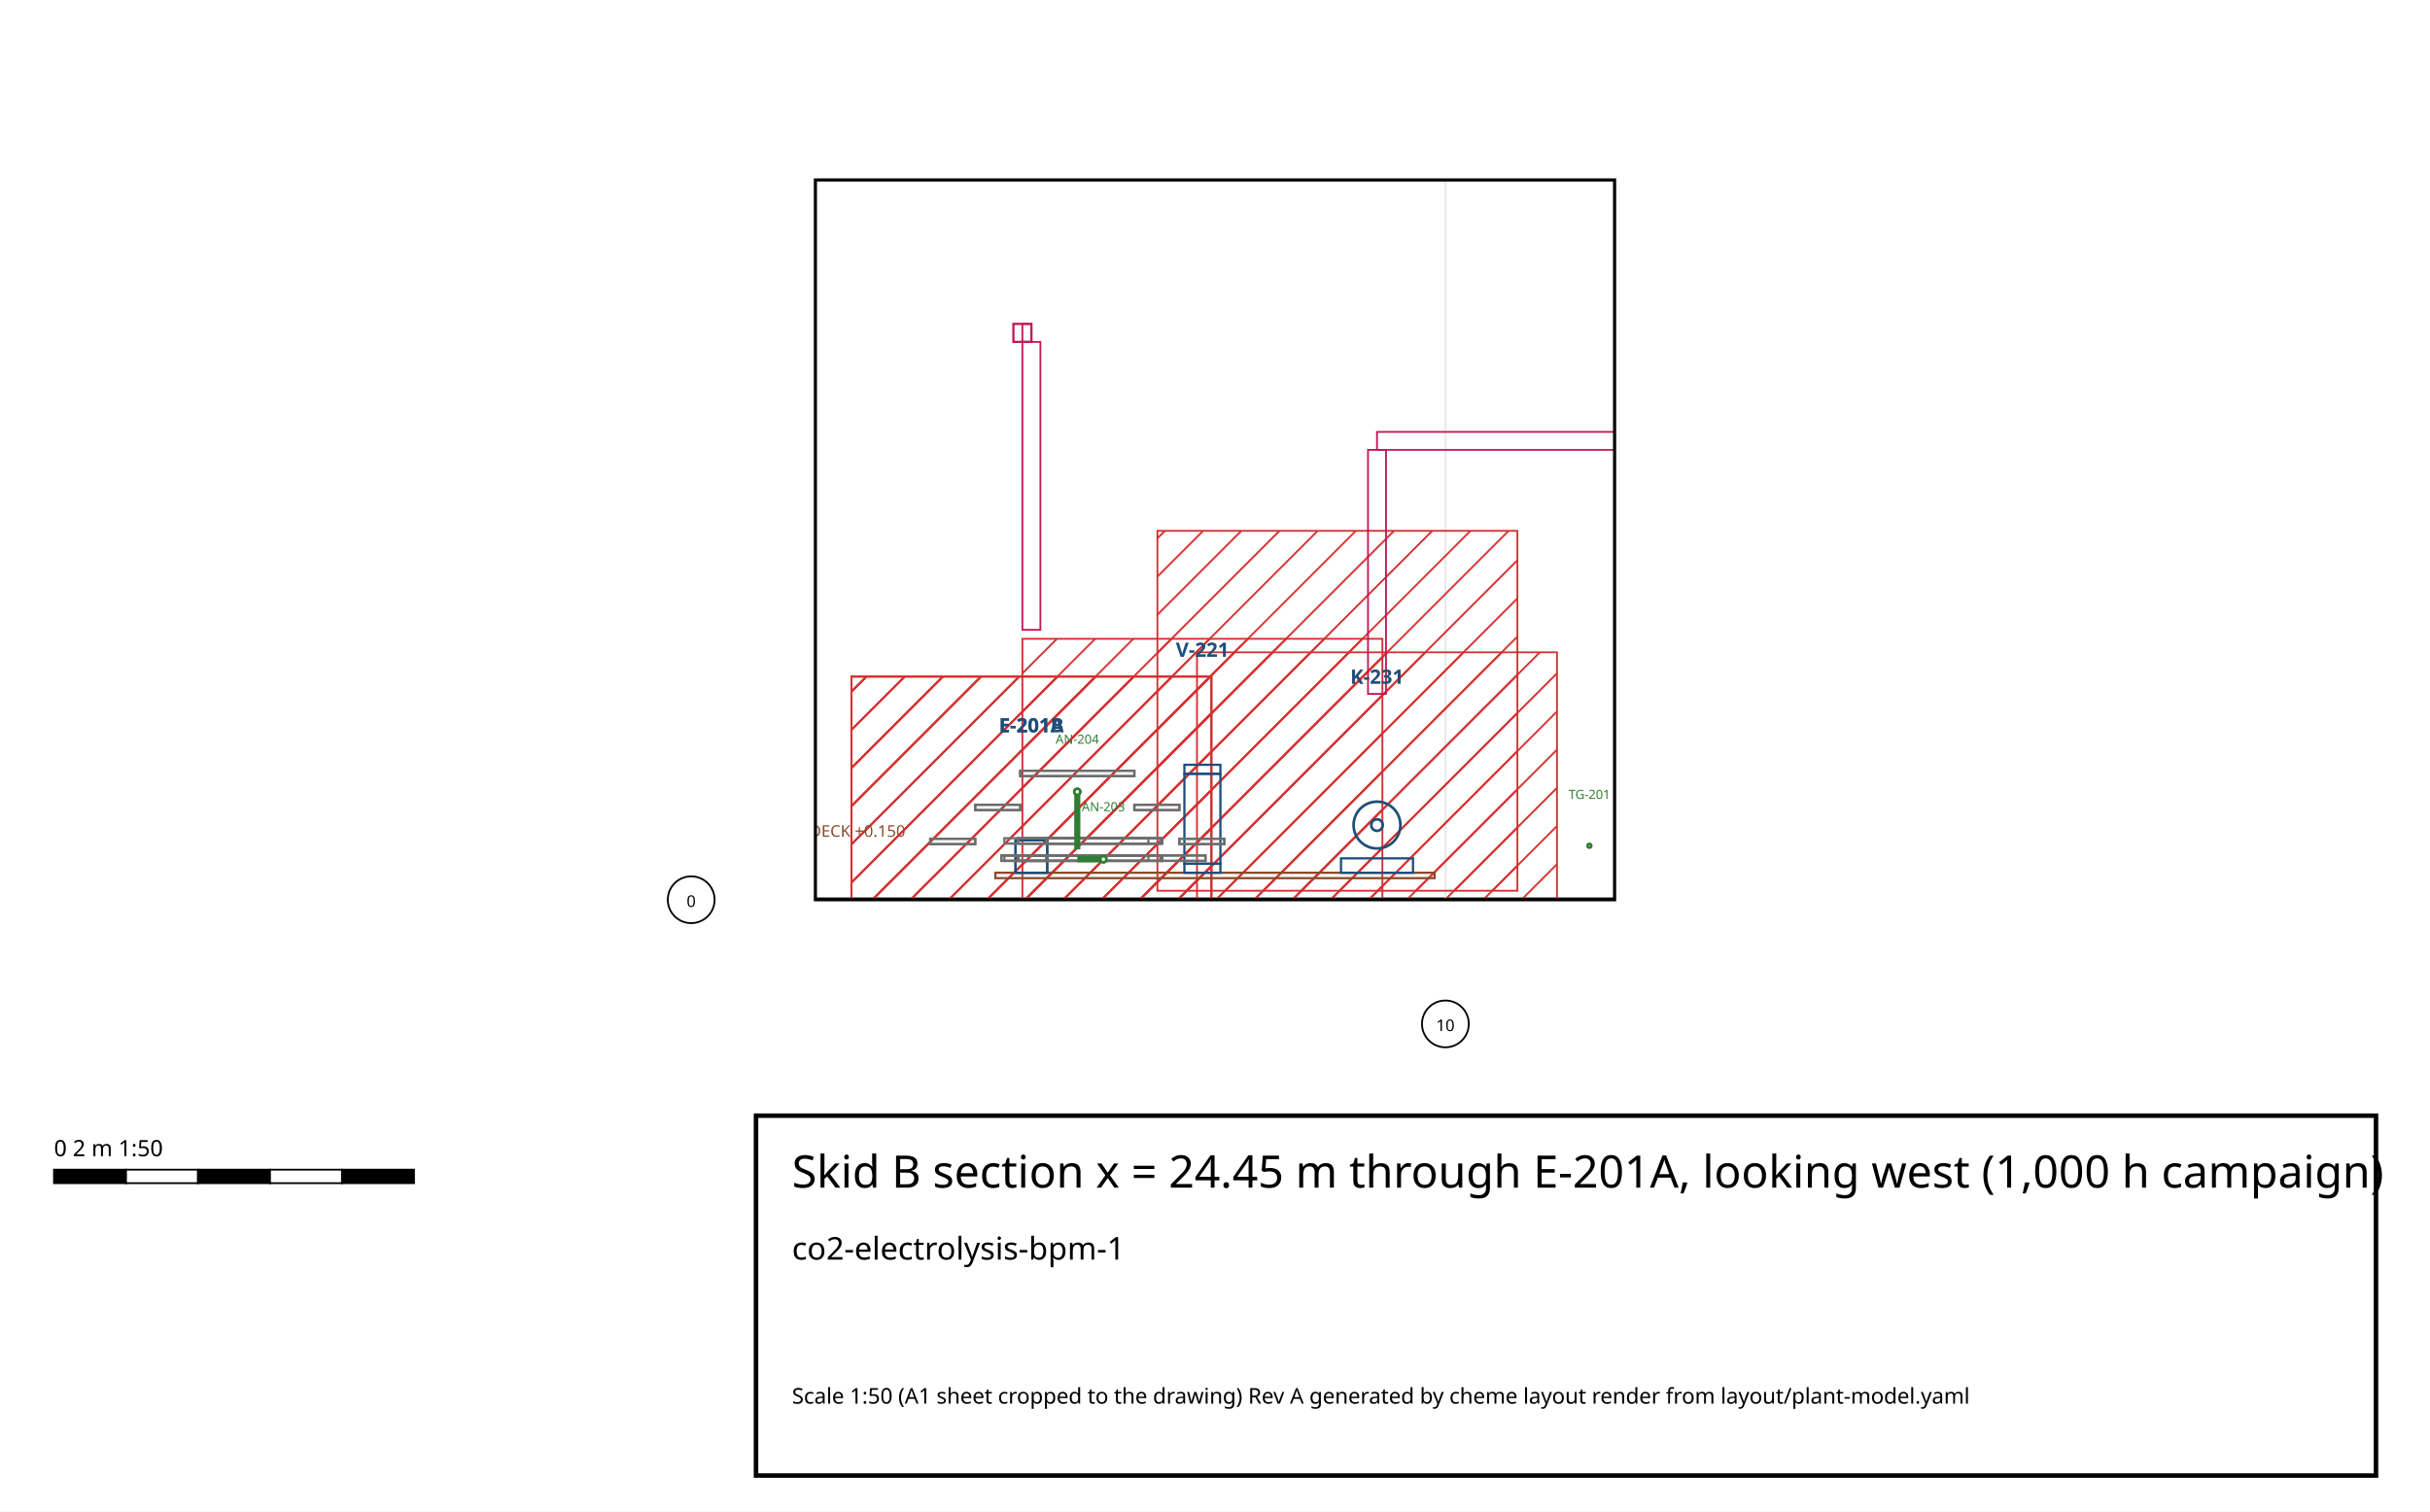
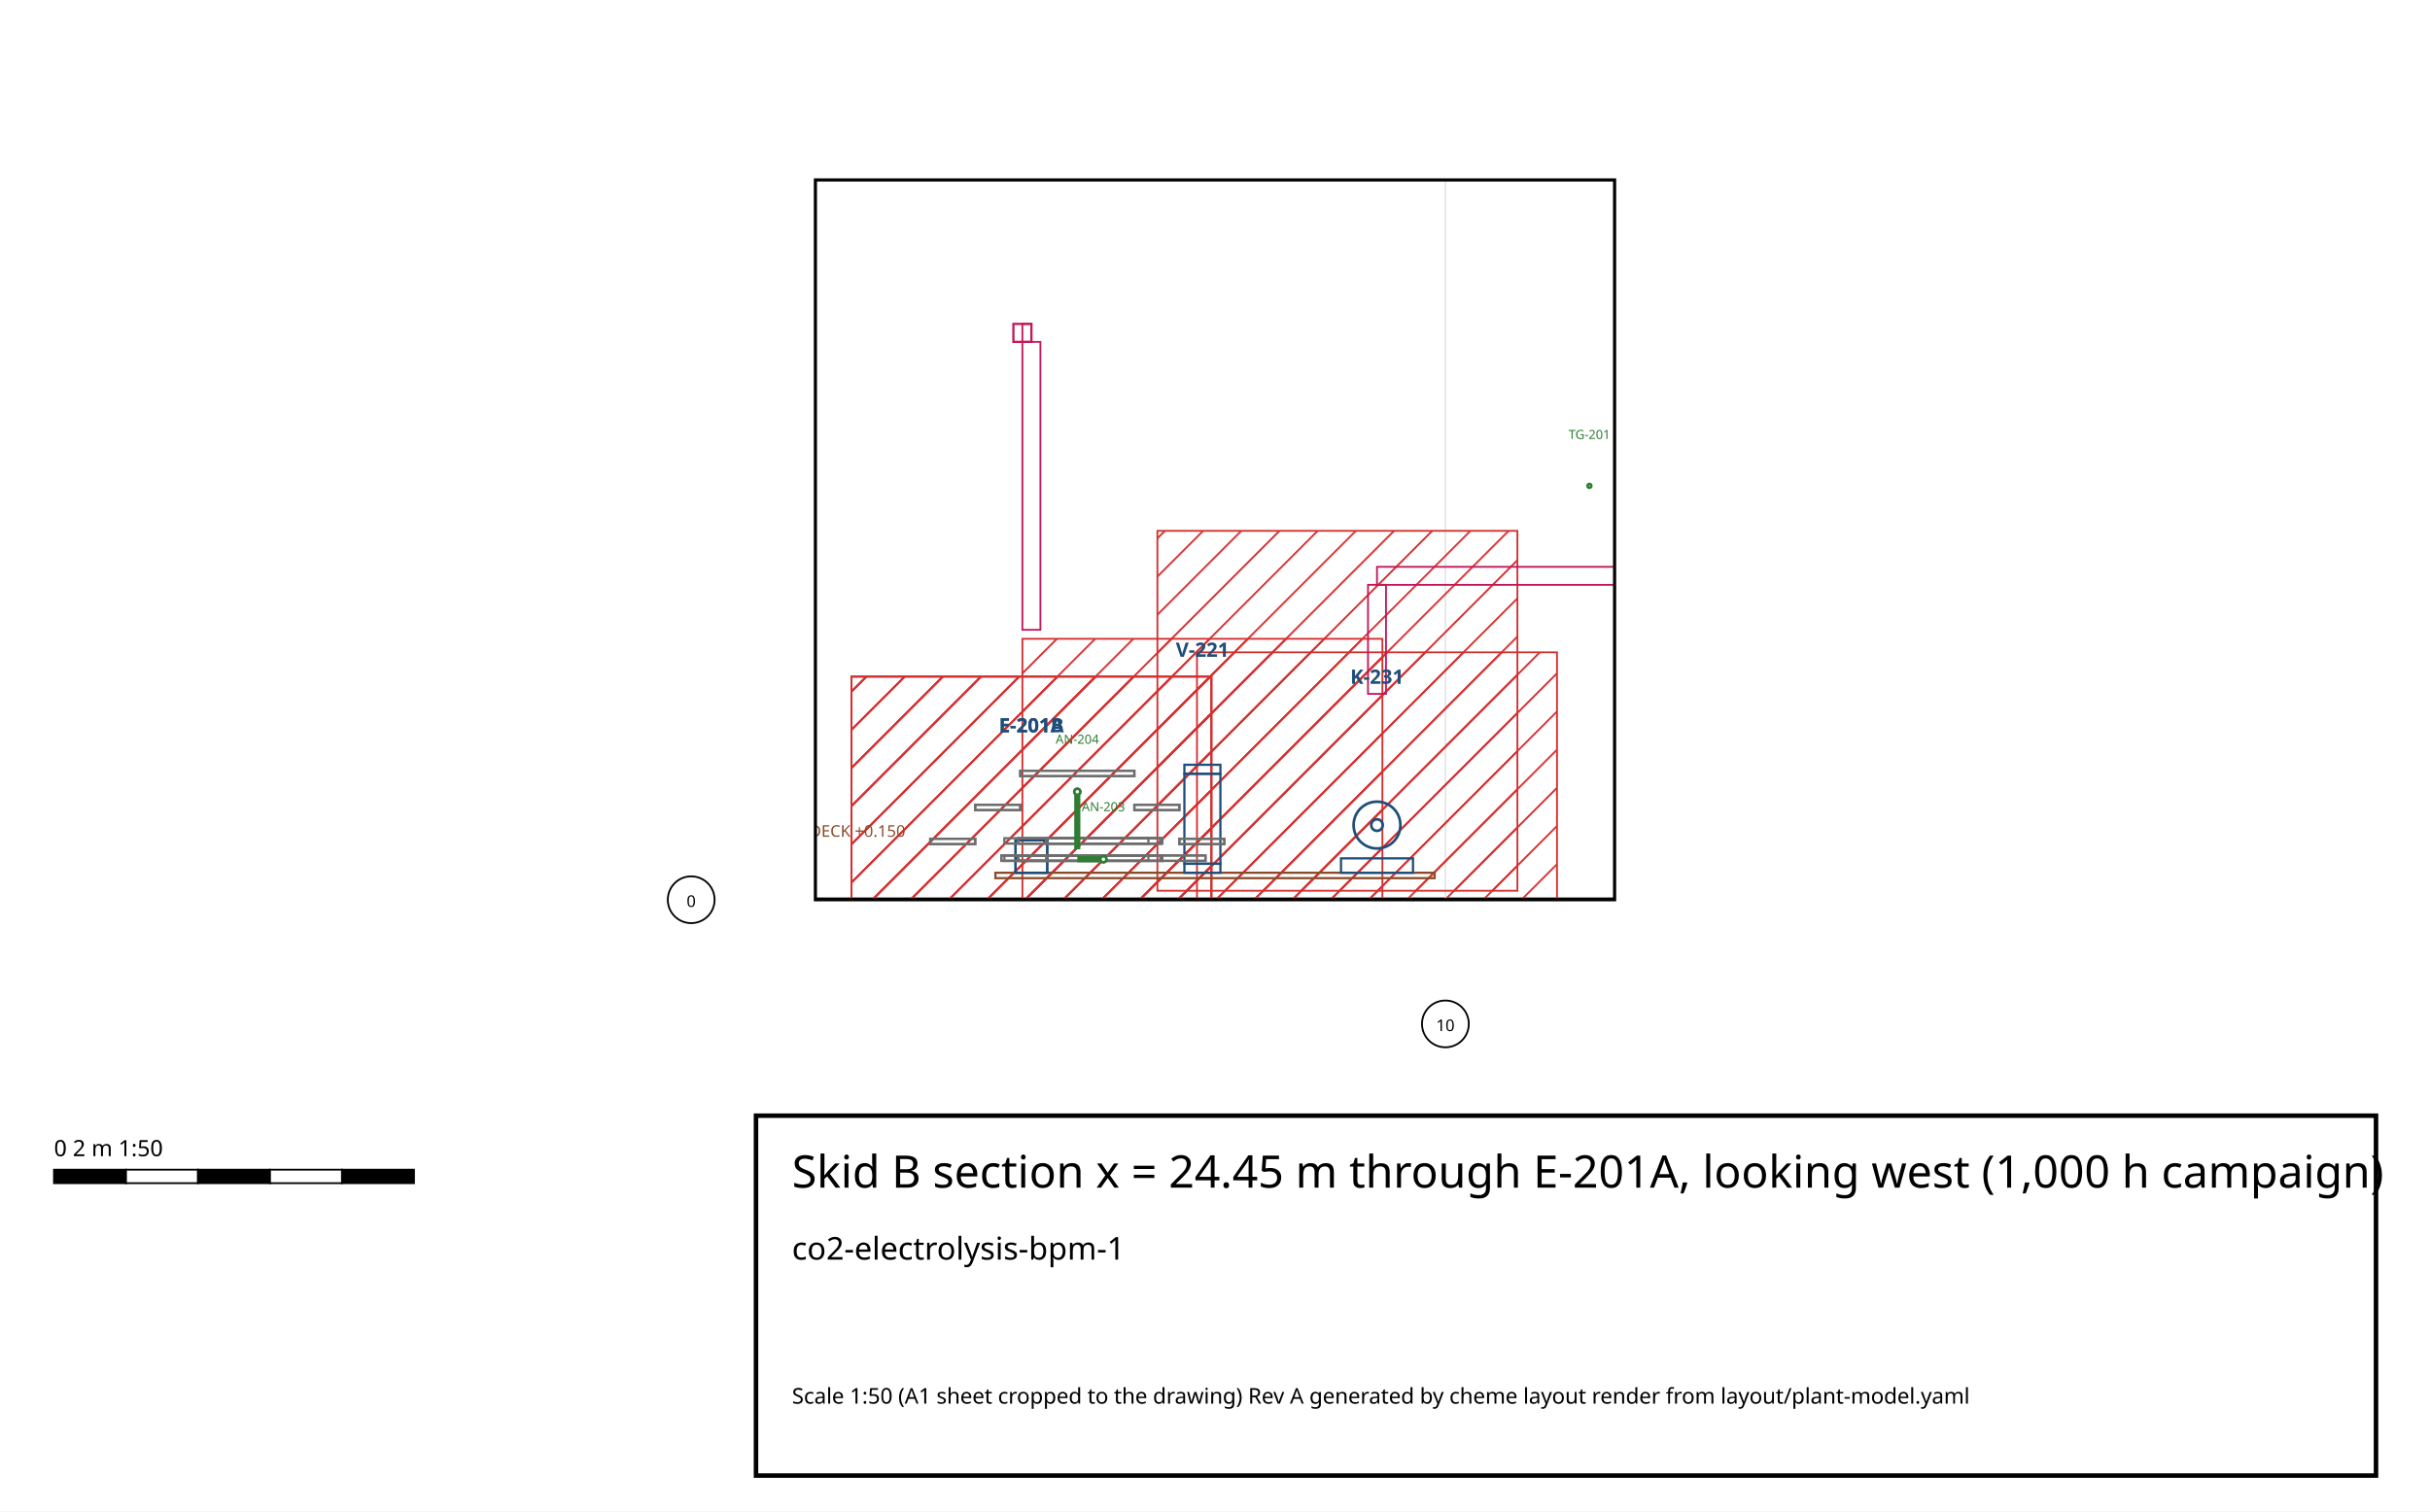
<svg xmlns="http://www.w3.org/2000/svg" width="270.00" height="168.00" viewBox="285.50 222.00 270.00 168.00">
  <defs>
    <pattern id="hatch-hazardous" width="3" height="3" patternUnits="userSpaceOnUse" patternTransform="rotate(45)">
      <line x1="0" y1="0" x2="0" y2="3" stroke="#d32f2f" stroke-width="0.4" />
    </pattern>
    <pattern id="hatch-oxygen_enriched" width="3" height="3" patternUnits="userSpaceOnUse" patternTransform="rotate(45)">
      <line x1="0" y1="0" x2="0" y2="3" stroke="#1976d2" stroke-width="0.4" />
    </pattern>
    <pattern id="hatch-oxygen_deficient" width="3" height="3" patternUnits="userSpaceOnUse" patternTransform="rotate(45)">
      <line x1="0" y1="0" x2="0" y2="3" stroke="#7b1fa2" stroke-width="0.4" />
    </pattern>
    <pattern id="hatch-keep_clear" width="3" height="3" patternUnits="userSpaceOnUse" patternTransform="rotate(45)">
      <line x1="0" y1="0" x2="0" y2="3" stroke="#ef6c00" stroke-width="0.4" />
    </pattern>
    <pattern id="hatch-laydown" width="3" height="3" patternUnits="userSpaceOnUse" patternTransform="rotate(45)">
      <line x1="0" y1="0" x2="0" y2="3" stroke="#8d6e63" stroke-width="0.4" />
    </pattern>
    <pattern id="hatch-maintenance" width="3" height="3" patternUnits="userSpaceOnUse" patternTransform="rotate(45)">
      <line x1="0" y1="0" x2="0" y2="3" stroke="#f9a825" stroke-width="0.4" />
    </pattern>
    <pattern id="hatch-escape" width="3" height="3" patternUnits="userSpaceOnUse" patternTransform="rotate(45)">
      <line x1="0" y1="0" x2="0" y2="3" stroke="#2e7d32" stroke-width="0.4" />
    </pattern>
    <clipPath id="area">
      <rect x="376.10" y="242.00" width="88.80" height="80.00" />
    </clipPath>
  </defs>
  <rect x="285.50" y="222.00" width="270.00" height="168.00" fill="#ffffff" />
  <g id="drawing" clip-path="url(#area)">
    <g id="grid">
      <polyline points="376.10,322.00 464.90,322.00" fill="none" stroke="#000" stroke-width="0.50" stroke-linecap="butt" id="grade" />
      <line x1="446.10" y1="322.00" x2="446.10" y2="242.00" stroke="#e0e0e0" stroke-width="0.15" />
      <line x1="376.10" y1="322.00" x2="464.90" y2="322.00" stroke="#e0e0e0" stroke-width="0.15" />
    </g>
    <g id="areas" />
    <g id="zones">
      <polygon points="380.10,337.20 420.10,337.20 420.10,297.20 380.10,297.20" fill="url(#hatch-hazardous)" stroke="#d32f2f" stroke-width="0.2" id="zone-Z-HAZ-B-0" />
      <polygon points="380.10,337.20 420.10,337.20 420.10,297.20 380.10,297.20" fill="url(#hatch-hazardous)" stroke="#d32f2f" stroke-width="0.2" id="zone-Z-HAZ-B-1" />
      <polygon points="380.10,337.20 420.10,337.20 420.10,297.20 380.10,297.20" fill="url(#hatch-hazardous)" stroke="#d32f2f" stroke-width="0.2" id="zone-Z-HAZ-B-2" />
      <polygon points="399.10,333.00 439.10,333.00 439.10,293.00 399.10,293.00" fill="url(#hatch-hazardous)" stroke="#d32f2f" stroke-width="0.2" id="zone-Z-HAZ-B-4" />
      <polygon points="418.50,334.50 458.50,334.50 458.50,294.50 418.50,294.50" fill="url(#hatch-hazardous)" stroke="#d32f2f" stroke-width="0.2" id="zone-Z-HAZ-B-5" />
      <polygon points="414.10,321.00 454.10,321.00 454.10,281.00 414.10,281.00" fill="url(#hatch-hazardous)" stroke="#d32f2f" stroke-width="0.2" id="zone-Z-HAZ-B-6" />
      <polygon points="246.10,322.00 376.10,322.00 376.10,316.00 246.10,316.00" fill="url(#hatch-crane_pad)" stroke="#ef6c00" stroke-width="0.2" id="zone-CP-B-0" />
    </g>
    <g id="roads" />
    <g id="buildings" />
    <g id="racks" />
    <g id="structures">
      <polyline points="396.10,320.40 396.10,320.40" fill="none" stroke="#8a4b2a" stroke-width="2.80" stroke-linecap="butt" />
      <polyline points="444.90,320.40 444.90,320.40" fill="none" stroke="#8a4b2a" stroke-width="2.80" stroke-linecap="butt" />
      <polygon points="396.10,319.60 444.90,319.60 444.90,319.00 396.10,319.00" fill="none" stroke="#8a4b2a" stroke-width="0.25" />
      <polyline points="396.10,297.00 396.10,297.00" fill="none" stroke="#8a4b2a" stroke-width="1.00" stroke-linecap="butt" />
      <polyline points="444.90,297.00 444.90,297.00" fill="none" stroke="#8a4b2a" stroke-width="1.00" stroke-linecap="butt" />
    </g>
    <g id="equipment">
      <g id="equipment-E-201A">
        <polygon points="398.34,319.00 401.86,319.00 401.86,315.40 398.34,315.40" fill="none" stroke="#1f4e79" stroke-width="0.25" />
      </g>
      <g id="equipment-E-201B">
        <polygon points="398.34,319.00 401.86,319.00 401.86,315.40 398.34,315.40" fill="none" stroke="#1f4e79" stroke-width="0.25" />
      </g>
      <g id="equipment-V-221">
        <polygon points="417.10,319.00 421.10,319.00 421.10,318.00 417.10,318.00" fill="none" stroke="#1f4e79" stroke-width="0.25" />
        <polygon points="417.10,318.00 421.10,318.00 421.10,308.00 417.10,308.00" fill="none" stroke="#1f4e79" stroke-width="0.25" />
        <polygon points="417.10,308.00 421.10,308.00 421.10,307.00 417.10,307.00" fill="none" stroke="#1f4e79" stroke-width="0.25" />
      </g>
      <g id="equipment-K-231">
        <polygon points="434.50,319.00 442.50,319.00 442.50,317.40 434.50,317.40" fill="none" stroke="#1f4e79" stroke-width="0.25" />
        <circle cx="438.50" cy="313.70" r="2.60" fill="none" stroke="#1f4e79" stroke-width="0.3" />
        <circle cx="438.50" cy="313.70" r="0.64" fill="none" stroke="#1f4e79" stroke-width="0.3" />
      </g>
    </g>
    <g id="platforms">
      <polygon points="398.64,315.76 414.64,315.76 414.64,315.16 398.64,315.16" fill="none" stroke="#6d6d6d" stroke-width="0.25" />
      <polygon points="398.64,317.68 414.64,317.68 414.64,317.08 398.64,317.08" fill="none" stroke="#6d6d6d" stroke-width="0.25" />
      <polygon points="398.64,317.68 414.64,317.68 414.64,317.08 398.64,317.08" fill="none" stroke="#6d6d6d" stroke-width="0.25" />
      <polygon points="398.64,315.76 414.64,315.76 414.64,315.16 398.64,315.16" fill="none" stroke="#6d6d6d" stroke-width="0.25" />
      <polygon points="398.64,317.68 414.64,317.68 414.64,317.08 398.64,317.08" fill="none" stroke="#6d6d6d" stroke-width="0.25" />
      <polygon points="398.64,317.68 414.64,317.68 414.64,317.08 398.64,317.08" fill="none" stroke="#6d6d6d" stroke-width="0.25" />
      <polygon points="397.10,315.76 413.10,315.76 413.10,315.16 397.10,315.16" fill="none" stroke="#6d6d6d" stroke-width="0.25" />
      <polygon points="397.10,317.68 413.10,317.68 413.10,317.08 397.10,317.08" fill="none" stroke="#6d6d6d" stroke-width="0.25" />
      <polygon points="401.76,315.76 414.44,315.76 414.44,315.16 401.76,315.16" fill="none" stroke="#6d6d6d" stroke-width="0.25" />
      <polygon points="396.76,317.68 401.76,317.68 401.76,317.08 396.76,317.08" fill="none" stroke="#6d6d6d" stroke-width="0.25" />
      <polygon points="414.44,317.68 419.44,317.68 419.44,317.08 414.44,317.08" fill="none" stroke="#6d6d6d" stroke-width="0.25" />
      <polygon points="401.76,315.76 414.44,315.76 414.44,315.16 401.76,315.16" fill="none" stroke="#6d6d6d" stroke-width="0.25" />
      <polygon points="396.76,317.68 401.76,317.68 401.76,317.08 396.76,317.08" fill="none" stroke="#6d6d6d" stroke-width="0.25" />
      <polygon points="414.44,317.68 419.44,317.68 419.44,317.08 414.44,317.08" fill="none" stroke="#6d6d6d" stroke-width="0.25" />
      <polygon points="398.86,308.26 411.54,308.26 411.54,307.66 398.86,307.66" fill="none" stroke="#6d6d6d" stroke-width="0.25" />
      <polygon points="416.54,315.82 421.54,315.82 421.54,315.22 416.54,315.22" fill="none" stroke="#6d6d6d" stroke-width="0.25" />
      <polygon points="411.54,312.04 416.54,312.04 416.54,311.44 411.54,311.44" fill="none" stroke="#6d6d6d" stroke-width="0.25" />
      <polygon points="388.86,315.82 393.86,315.82 393.86,315.22 388.86,315.22" fill="none" stroke="#6d6d6d" stroke-width="0.25" />
      <polygon points="393.86,312.04 398.86,312.04 398.86,311.44 393.86,311.44" fill="none" stroke="#6d6d6d" stroke-width="0.25" />
      <polygon points="398.86,308.26 411.54,308.26 411.54,307.66 398.86,307.66" fill="none" stroke="#6d6d6d" stroke-width="0.25" />
      <polygon points="416.54,315.82 421.54,315.82 421.54,315.22 416.54,315.22" fill="none" stroke="#6d6d6d" stroke-width="0.25" />
      <polygon points="411.54,312.04 416.54,312.04 416.54,311.44 411.54,311.44" fill="none" stroke="#6d6d6d" stroke-width="0.25" />
      <polygon points="388.86,315.82 393.86,315.82 393.86,315.22 388.86,315.22" fill="none" stroke="#6d6d6d" stroke-width="0.25" />
      <polygon points="393.86,312.04 398.86,312.04 398.86,311.44 393.86,311.44" fill="none" stroke="#6d6d6d" stroke-width="0.25" />
    </g>
    <g id="pipes">
      <g id="pipe-P-02/Line_AN203A_S1" data-line="AN-203A">
        <polyline points="408.10,317.50 405.20,317.50" fill="none" stroke="#2e7d32" stroke-width="0.68" stroke-linecap="butt" />
      </g>
      <g id="pipe-P-02/Line_AN203_S1" data-line="AN-203">
        <circle cx="408.10" cy="317.50" r="0.34" fill="none" stroke="#2e7d32" stroke-width="0.25" />
      </g>
      <g id="pipe-P-02/Line_AN203_S2" data-line="AN-203">
        <circle cx="408.10" cy="317.50" r="0.34" fill="#fff" stroke="#2e7d32" stroke-width="0.3" />
      </g>
      <g id="pipe-P-02/Line_AN204A_S1" data-line="AN-204A">
        <polyline points="405.20,316.40 405.20,310.00" fill="none" stroke="#2e7d32" stroke-width="0.68" stroke-linecap="butt" />
      </g>
      <g id="pipe-P-02/Line_AN204_S3" data-line="AN-204">
        <circle cx="405.20" cy="310.00" r="0.34" fill="none" stroke="#2e7d32" stroke-width="0.25" />
      </g>
      <g id="pipe-P-02/Line_AN204_S4" data-line="AN-204">
        <circle cx="405.20" cy="310.00" r="0.34" fill="#fff" stroke="#2e7d32" stroke-width="0.3" />
      </g>
      <g id="pipe-P-02/Line_TG201_S1" data-line="TG-201">
-         <circle cx="462.10" cy="316.00" r="0.21" fill="#fff" stroke="#2e7d32" stroke-width="0.3" />
+         <circle cx="462.10" cy="276.00" r="0.21" fill="#fff" stroke="#2e7d32" stroke-width="0.3" />
      </g>
    </g>
    <g id="trays">
      <g id="tray-PT-PR-1-8" data-system="power">
        <polygon points="521.10,257.00 523.10,257.00 523.10,255.00 521.10,255.00" fill="none" stroke="#c2185b" stroke-width="0.2" />
      </g>
      <g id="tray-PT-PR-1-9" data-system="power">
        <polygon points="521.10,257.00 523.10,257.00 523.10,255.00 521.10,255.00" fill="none" stroke="#c2185b" stroke-width="0.25" />
      </g>
      <g id="tray-IT-PR-1-2" data-system="instrument">
        <polygon points="509.10,257.00 511.10,257.00 511.10,255.00 509.10,255.00" fill="none" stroke="#1565c0" stroke-width="0.25" />
      </g>
      <g id="tray-PT-M-K-231" data-system="power">
-         <polygon points="521.10,272.00 523.10,272.00 523.10,257.00 521.10,257.00" fill="none" stroke="#c2185b" stroke-width="0.2" />
-         <polygon points="438.50,272.00 522.10,272.00 522.10,270.00 438.50,270.00" fill="none" stroke="#c2185b" stroke-width="0.2" />
-         <polygon points="437.50,299.12 439.50,299.12 439.50,272.00 437.50,272.00" fill="none" stroke="#c2185b" stroke-width="0.2" />
+         <polygon points="521.10,287.00 523.10,287.00 523.10,257.00 521.10,257.00" fill="none" stroke="#c2185b" stroke-width="0.2" />
+         <polygon points="438.50,287.00 522.10,287.00 522.10,285.00 438.50,285.00" fill="none" stroke="#c2185b" stroke-width="0.2" />
+         <polygon points="437.50,299.12 439.50,299.12 439.50,287.00 437.50,287.00" fill="none" stroke="#c2185b" stroke-width="0.2" />
      </g>
      <g id="tray-PT-DC-E201A" data-system="power">
        <polygon points="398.10,260.00 400.10,260.00 400.10,258.00 398.10,258.00" fill="none" stroke="#c2185b" stroke-width="0.25" />
        <polygon points="399.10,260.00 400.10,260.00 400.10,258.00 399.10,258.00" fill="none" stroke="#c2185b" stroke-width="0.2" />
        <polygon points="399.10,292.00 401.10,292.00 401.10,260.00 399.10,260.00" fill="none" stroke="#c2185b" stroke-width="0.2" />
      </g>
    </g>
    <g id="ducts" />
    <g id="inline" />
    <g id="labels">
      <text x="516.10" y="252.00" font-size="1.8" font-family="sans-serif" text-anchor="start" fill="#7a5c3e">PR-1 +3.200</text>
      <text x="386.10" y="315.00" font-size="1.8" font-family="sans-serif" text-anchor="end" fill="#8a4b2a">DECK +0.150</text>
      <text x="400.10" y="303.40" font-size="2.2" font-family="sans-serif" text-anchor="middle" fill="#1f4e79" font-weight="bold">E-201A</text>
      <text x="400.10" y="303.40" font-size="2.2" font-family="sans-serif" text-anchor="middle" fill="#1f4e79" font-weight="bold">E-201B</text>
      <text x="419.10" y="295.00" font-size="2.2" font-family="sans-serif" text-anchor="middle" fill="#1f4e79" font-weight="bold">V-221</text>
      <text x="438.50" y="298.00" font-size="2.2" font-family="sans-serif" text-anchor="middle" fill="#1f4e79" font-weight="bold">K-231</text>
      <text x="408.10" y="312.16" font-size="1.4" font-family="sans-serif" text-anchor="middle" fill="#2e7d32">AN-203</text>
      <text x="405.20" y="304.66" font-size="1.4" font-family="sans-serif" text-anchor="middle" fill="#2e7d32">AN-204</text>
-       <text x="462.10" y="310.79" font-size="1.4" font-family="sans-serif" text-anchor="middle" fill="#2e7d32">TG-201</text>
+       <text x="462.10" y="270.79" font-size="1.4" font-family="sans-serif" text-anchor="middle" fill="#2e7d32">TG-201</text>
    </g>
  </g>
  <rect x="376.10" y="242.00" width="88.80" height="80.00" fill="none" stroke="#000" stroke-width="0.35" />
  <g class="bubble" transform="translate(0.00,9.80)">
    <circle cx="446.10" cy="326.00" r="2.6" fill="#fff" stroke="#000" stroke-width="0.2" />
    <text x="446.10" y="326.80" font-size="1.8" font-family="sans-serif" text-anchor="middle">10</text>
  </g>
  <g class="bubble" transform="translate(-9.80,0.00)">
    <circle cx="372.10" cy="322.00" r="2.6" fill="#fff" stroke="#000" stroke-width="0.2" />
    <text x="372.10" y="322.80" font-size="1.8" font-family="sans-serif" text-anchor="middle">0</text>
  </g>
  <g id="scale-bar" transform="translate(276.50,-188.00)">
    <rect x="15.00" y="540.00" width="8.00" height="1.5" fill="#000" stroke="#000" stroke-width="0.2" />
    <rect x="23.00" y="540.00" width="8.00" height="1.5" fill="#fff" stroke="#000" stroke-width="0.2" />
    <rect x="31.00" y="540.00" width="8.00" height="1.5" fill="#000" stroke="#000" stroke-width="0.2" />
    <rect x="39.00" y="540.00" width="8.00" height="1.5" fill="#fff" stroke="#000" stroke-width="0.2" />
    <rect x="47.00" y="540.00" width="8.00" height="1.5" fill="#000" stroke="#000" stroke-width="0.2" />
    <text x="15.00" y="538.50" font-size="2.5" font-family="sans-serif">0      2 m    1:50</text>
  </g>
  <g id="title-block" transform="translate(-281.50,-198.00)">
    <rect x="651.0" y="544.0" width="180" height="40.0" fill="#fff" stroke="#000" stroke-width="0.5" />
    <text x="655.0" y="552.0" font-size="5" font-family="sans-serif">Skid B section x = 24.45 m through E-201A, looking west (1,000 h campaign)</text>
    <text x="655.0" y="560.0" font-size="3.5" font-family="sans-serif">co2-electrolysis-bpm-1</text>
    <text x="655.0" y="568.0" font-size="2.8" font-family="sans-serif" />
    <text x="655.0" y="576.0" font-size="2.4" font-family="sans-serif">Scale 1:50 (A1 sheet cropped to the drawing)   Rev A   generated by cheme layout render from layout/plant-model.yaml</text>
  </g>
</svg>
